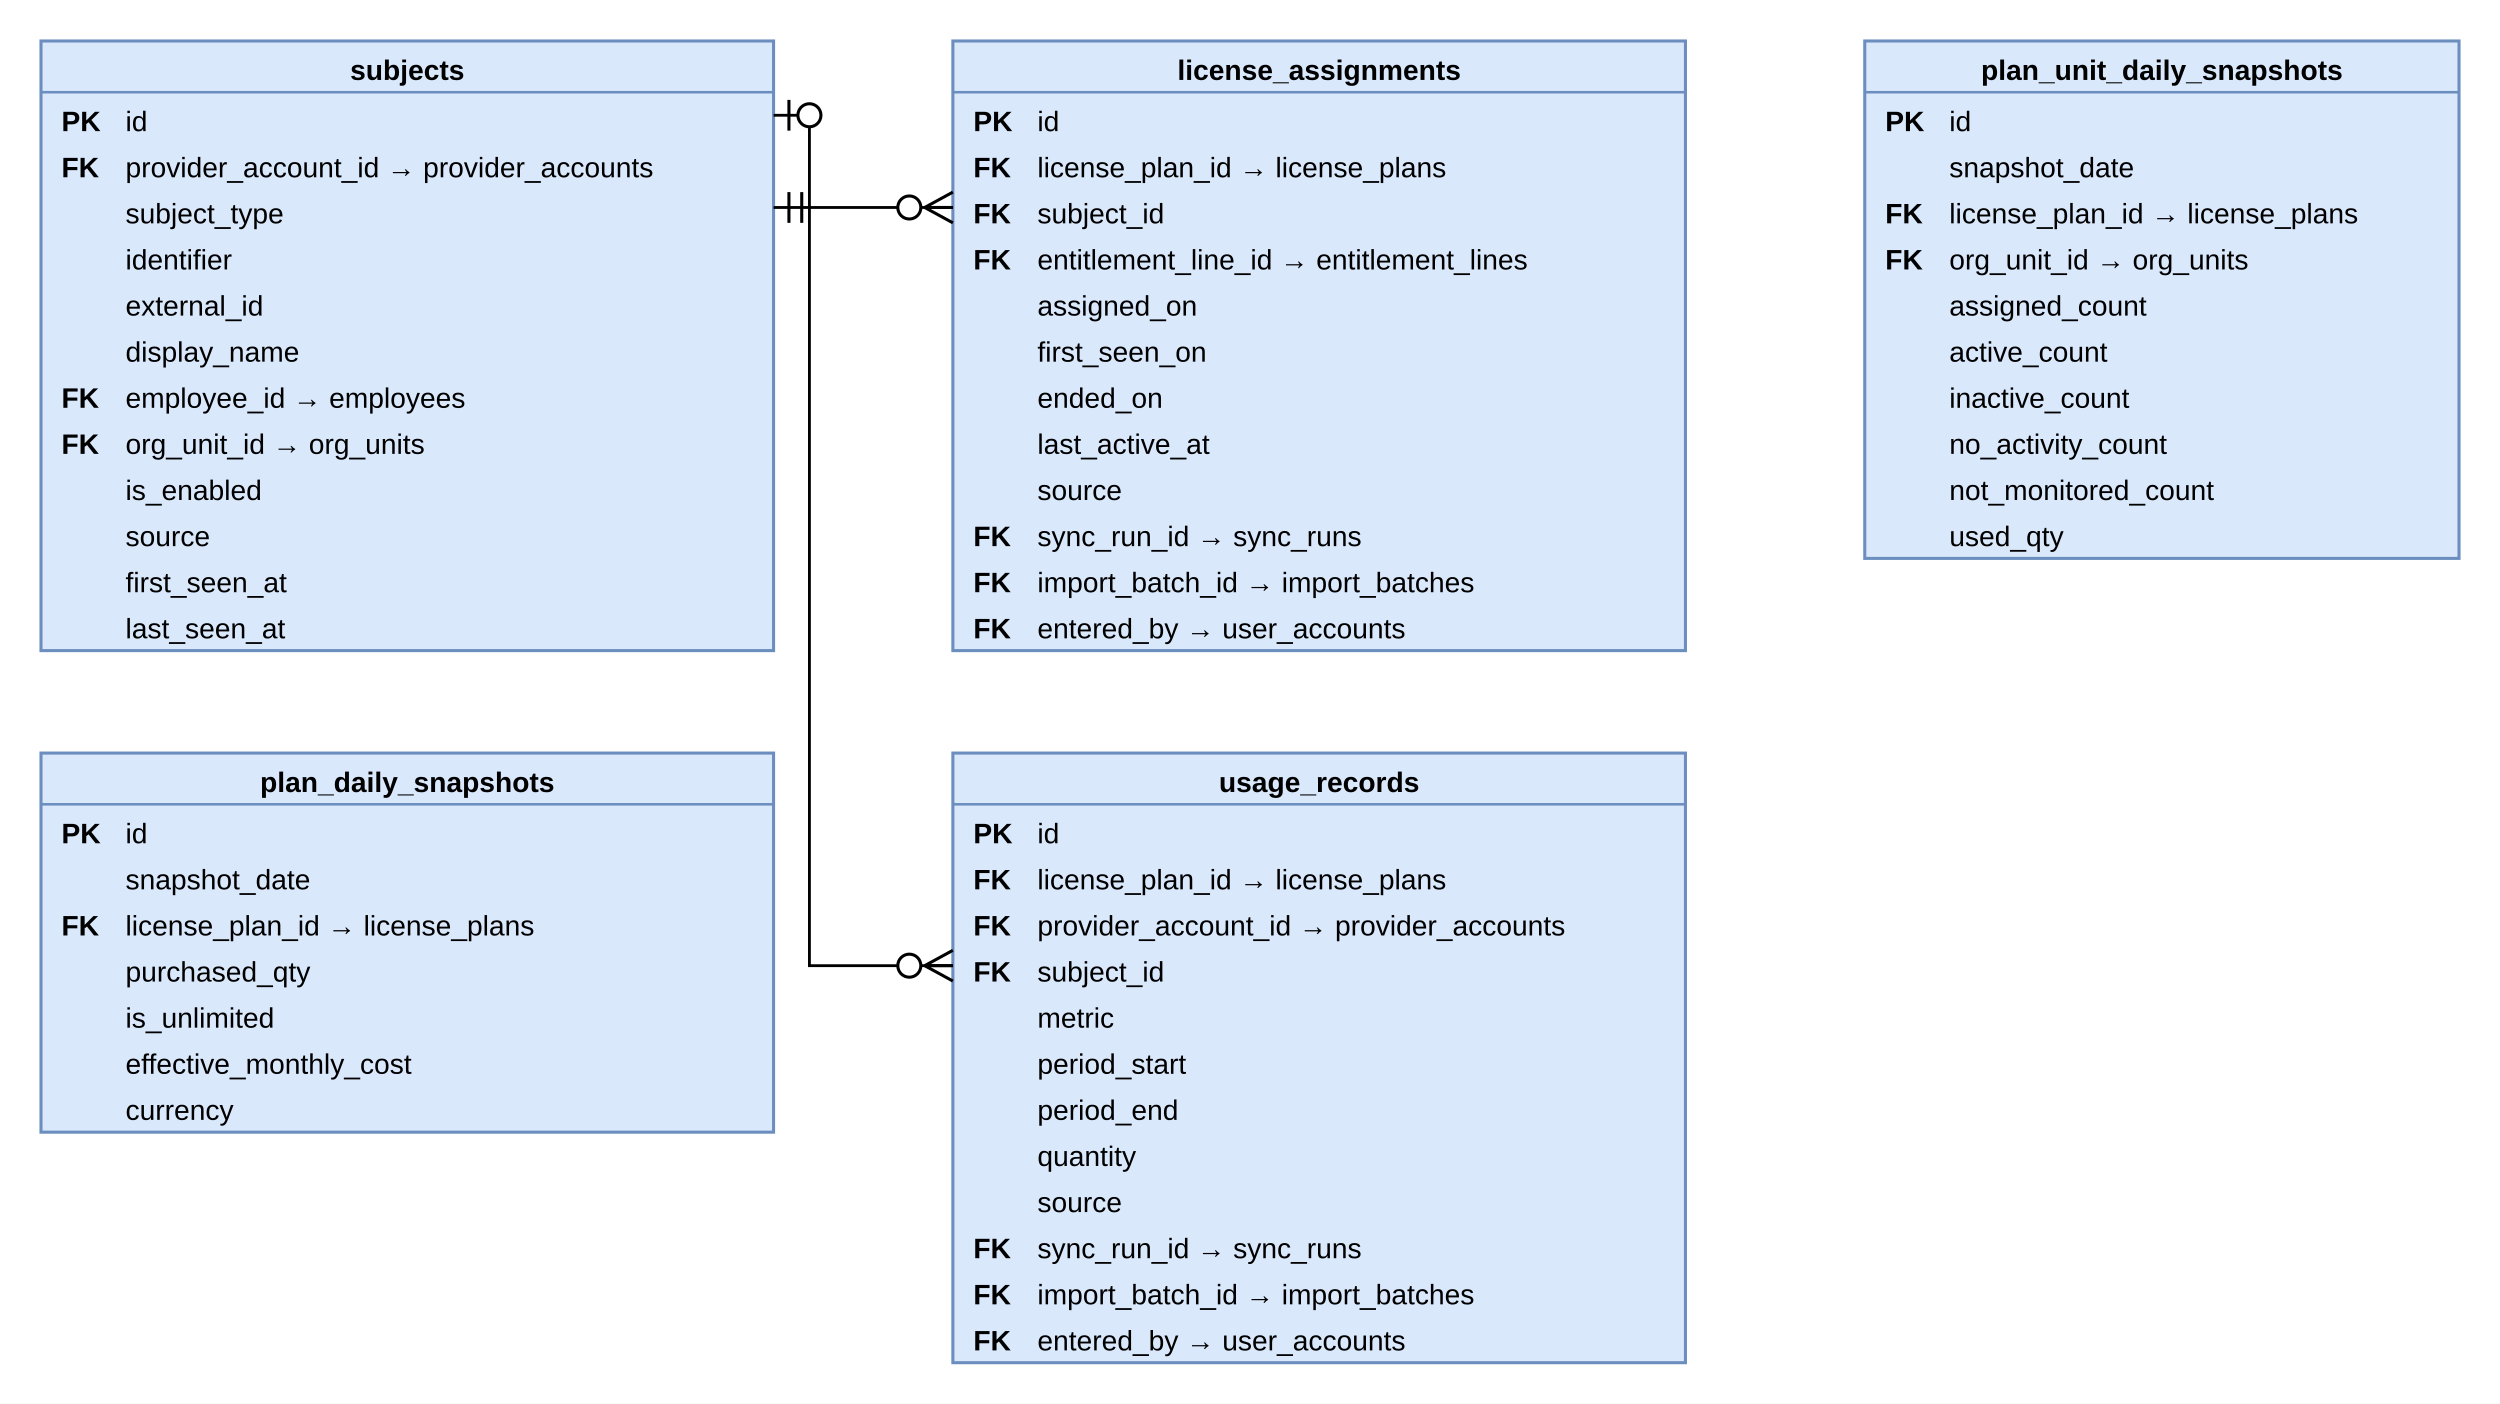
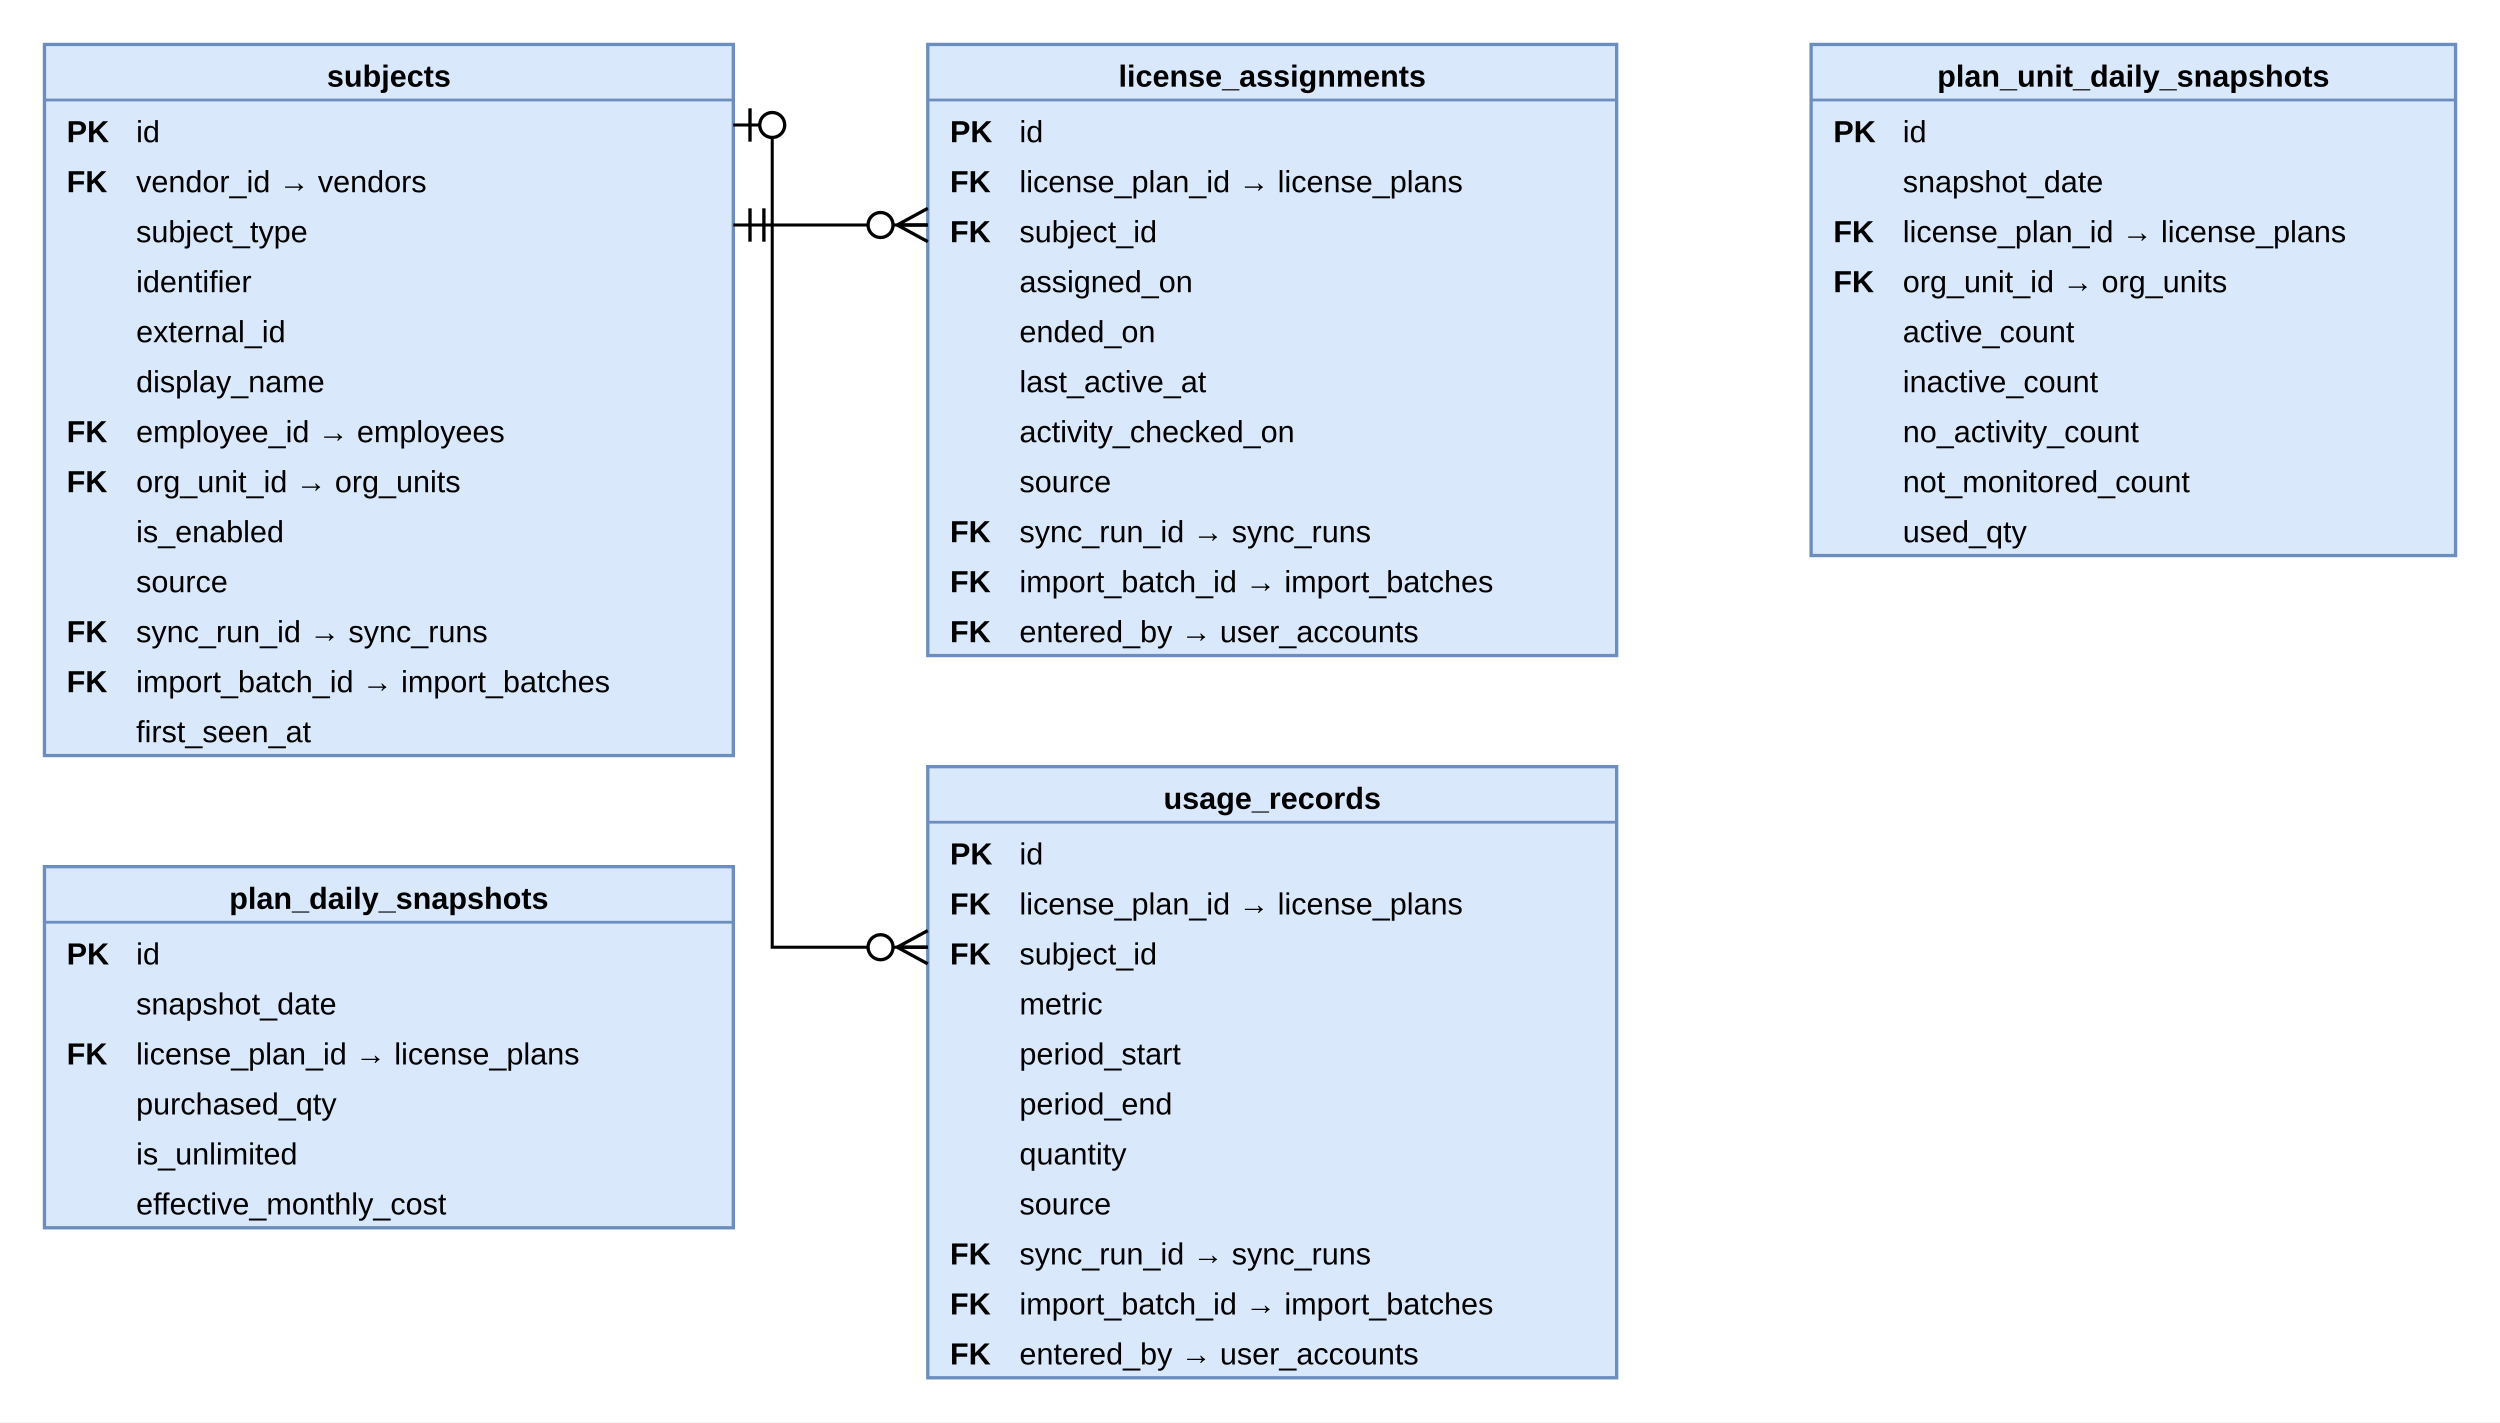
- <svg xmlns="http://www.w3.org/2000/svg" width="976" height="548" viewBox="0 0 976 548" font-family="Liberation Sans, Arial, Helvetica, sans-serif">
+ <svg xmlns="http://www.w3.org/2000/svg" width="900" height="512" viewBox="0 0 900 512" font-family="Liberation Sans, Arial, Helvetica, sans-serif">
  <rect width="100%" height="100%" fill="#ffffff" />
  <g transform="translate(-4.0,-4.0)">
-     <rect x="20" y="20" width="286.0" height="238" fill="#DAE8FC" stroke="#6C8EBF" stroke-width="1.2" />
-     <text x="163.0" y="35.2" font-size="11" fill="#000000" text-anchor="middle" font-weight="bold" xml:space="preserve">subjects</text>
-     <line x1="20" y1="40" x2="306.0" y2="40" stroke="#6C8EBF" stroke-width="1" />
+     <rect x="20" y="20" width="248.0" height="256" fill="#DAE8FC" stroke="#6C8EBF" stroke-width="1.2" />
+     <text x="144.0" y="35.2" font-size="11" fill="#000000" text-anchor="middle" font-weight="bold" xml:space="preserve">subjects</text>
+     <line x1="20" y1="40" x2="268.0" y2="40" stroke="#6C8EBF" stroke-width="1" />
    <text x="28.0" y="55.2" font-size="11" fill="#000000" text-anchor="start" font-weight="bold" xml:space="preserve">PK</text>
    <text x="53.0" y="55.2" font-size="11" fill="#000000" text-anchor="start" xml:space="preserve">id</text>
    <text x="28.0" y="73.2" font-size="11" fill="#000000" text-anchor="start" font-weight="bold" xml:space="preserve">FK</text>
-     <text x="53.0" y="73.2" font-size="11" fill="#000000" text-anchor="start" xml:space="preserve">provider_account_id → provider_accounts</text>
+     <text x="53.0" y="73.2" font-size="11" fill="#000000" text-anchor="start" xml:space="preserve">vendor_id → vendors</text>
    <text x="53.0" y="91.2" font-size="11" fill="#000000" text-anchor="start" xml:space="preserve">subject_type</text>
    <text x="53.0" y="109.2" font-size="11" fill="#000000" text-anchor="start" xml:space="preserve">identifier</text>
    <text x="53.0" y="127.2" font-size="11" fill="#000000" text-anchor="start" xml:space="preserve">external_id</text>
    <text x="53.0" y="145.2" font-size="11" fill="#000000" text-anchor="start" xml:space="preserve">display_name</text>
    <text x="28.0" y="163.2" font-size="11" fill="#000000" text-anchor="start" font-weight="bold" xml:space="preserve">FK</text>
    <text x="53.0" y="163.2" font-size="11" fill="#000000" text-anchor="start" xml:space="preserve">employee_id → employees</text>
    <text x="28.0" y="181.2" font-size="11" fill="#000000" text-anchor="start" font-weight="bold" xml:space="preserve">FK</text>
    <text x="53.0" y="181.2" font-size="11" fill="#000000" text-anchor="start" xml:space="preserve">org_unit_id → org_units</text>
    <text x="53.0" y="199.2" font-size="11" fill="#000000" text-anchor="start" xml:space="preserve">is_enabled</text>
    <text x="53.0" y="217.2" font-size="11" fill="#000000" text-anchor="start" xml:space="preserve">source</text>
-     <text x="53.0" y="235.2" font-size="11" fill="#000000" text-anchor="start" xml:space="preserve">first_seen_at</text>
-     <text x="53.0" y="253.2" font-size="11" fill="#000000" text-anchor="start" xml:space="preserve">last_seen_at</text>
-     <rect x="20" y="298" width="286.0" height="148" fill="#DAE8FC" stroke="#6C8EBF" stroke-width="1.2" />
-     <text x="163.0" y="313.2" font-size="11" fill="#000000" text-anchor="middle" font-weight="bold" xml:space="preserve">plan_daily_snapshots</text>
-     <line x1="20" y1="318" x2="306.0" y2="318" stroke="#6C8EBF" stroke-width="1" />
-     <text x="28.0" y="333.2" font-size="11" fill="#000000" text-anchor="start" font-weight="bold" xml:space="preserve">PK</text>
-     <text x="53.0" y="333.2" font-size="11" fill="#000000" text-anchor="start" xml:space="preserve">id</text>
-     <text x="53.0" y="351.2" font-size="11" fill="#000000" text-anchor="start" xml:space="preserve">snapshot_date</text>
-     <text x="28.0" y="369.2" font-size="11" fill="#000000" text-anchor="start" font-weight="bold" xml:space="preserve">FK</text>
-     <text x="53.0" y="369.2" font-size="11" fill="#000000" text-anchor="start" xml:space="preserve">license_plan_id → license_plans</text>
-     <text x="53.0" y="387.2" font-size="11" fill="#000000" text-anchor="start" xml:space="preserve">purchased_qty</text>
-     <text x="53.0" y="405.2" font-size="11" fill="#000000" text-anchor="start" xml:space="preserve">is_unlimited</text>
-     <text x="53.0" y="423.2" font-size="11" fill="#000000" text-anchor="start" xml:space="preserve">effective_monthly_cost</text>
-     <text x="53.0" y="441.2" font-size="11" fill="#000000" text-anchor="start" xml:space="preserve">currency</text>
-     <rect x="376.0" y="20" width="286.0" height="238" fill="#DAE8FC" stroke="#6C8EBF" stroke-width="1.2" />
-     <text x="519.0" y="35.2" font-size="11" fill="#000000" text-anchor="middle" font-weight="bold" xml:space="preserve">license_assignments</text>
-     <line x1="376.0" y1="40" x2="662.0" y2="40" stroke="#6C8EBF" stroke-width="1" />
-     <text x="384.0" y="55.2" font-size="11" fill="#000000" text-anchor="start" font-weight="bold" xml:space="preserve">PK</text>
-     <text x="409.0" y="55.2" font-size="11" fill="#000000" text-anchor="start" xml:space="preserve">id</text>
-     <text x="384.0" y="73.2" font-size="11" fill="#000000" text-anchor="start" font-weight="bold" xml:space="preserve">FK</text>
-     <text x="409.0" y="73.2" font-size="11" fill="#000000" text-anchor="start" xml:space="preserve">license_plan_id → license_plans</text>
-     <text x="384.0" y="91.2" font-size="11" fill="#000000" text-anchor="start" font-weight="bold" xml:space="preserve">FK</text>
-     <text x="409.0" y="91.2" font-size="11" fill="#000000" text-anchor="start" xml:space="preserve">subject_id</text>
-     <text x="384.0" y="109.2" font-size="11" fill="#000000" text-anchor="start" font-weight="bold" xml:space="preserve">FK</text>
-     <text x="409.0" y="109.2" font-size="11" fill="#000000" text-anchor="start" xml:space="preserve">entitlement_line_id → entitlement_lines</text>
-     <text x="409.0" y="127.2" font-size="11" fill="#000000" text-anchor="start" xml:space="preserve">assigned_on</text>
-     <text x="409.0" y="145.2" font-size="11" fill="#000000" text-anchor="start" xml:space="preserve">first_seen_on</text>
-     <text x="409.0" y="163.2" font-size="11" fill="#000000" text-anchor="start" xml:space="preserve">ended_on</text>
-     <text x="409.0" y="181.2" font-size="11" fill="#000000" text-anchor="start" xml:space="preserve">last_active_at</text>
-     <text x="409.0" y="199.2" font-size="11" fill="#000000" text-anchor="start" xml:space="preserve">source</text>
-     <text x="384.0" y="217.2" font-size="11" fill="#000000" text-anchor="start" font-weight="bold" xml:space="preserve">FK</text>
-     <text x="409.0" y="217.2" font-size="11" fill="#000000" text-anchor="start" xml:space="preserve">sync_run_id → sync_runs</text>
-     <text x="384.0" y="235.2" font-size="11" fill="#000000" text-anchor="start" font-weight="bold" xml:space="preserve">FK</text>
-     <text x="409.0" y="235.2" font-size="11" fill="#000000" text-anchor="start" xml:space="preserve">import_batch_id → import_batches</text>
-     <text x="384.0" y="253.2" font-size="11" fill="#000000" text-anchor="start" font-weight="bold" xml:space="preserve">FK</text>
-     <text x="409.0" y="253.2" font-size="11" fill="#000000" text-anchor="start" xml:space="preserve">entered_by → user_accounts</text>
-     <rect x="376.0" y="298" width="286.0" height="238" fill="#DAE8FC" stroke="#6C8EBF" stroke-width="1.2" />
-     <text x="519.0" y="313.2" font-size="11" fill="#000000" text-anchor="middle" font-weight="bold" xml:space="preserve">usage_records</text>
-     <line x1="376.0" y1="318" x2="662.0" y2="318" stroke="#6C8EBF" stroke-width="1" />
-     <text x="384.0" y="333.2" font-size="11" fill="#000000" text-anchor="start" font-weight="bold" xml:space="preserve">PK</text>
-     <text x="409.0" y="333.2" font-size="11" fill="#000000" text-anchor="start" xml:space="preserve">id</text>
-     <text x="384.0" y="351.2" font-size="11" fill="#000000" text-anchor="start" font-weight="bold" xml:space="preserve">FK</text>
-     <text x="409.0" y="351.2" font-size="11" fill="#000000" text-anchor="start" xml:space="preserve">license_plan_id → license_plans</text>
-     <text x="384.0" y="369.2" font-size="11" fill="#000000" text-anchor="start" font-weight="bold" xml:space="preserve">FK</text>
-     <text x="409.0" y="369.2" font-size="11" fill="#000000" text-anchor="start" xml:space="preserve">provider_account_id → provider_accounts</text>
-     <text x="384.0" y="387.2" font-size="11" fill="#000000" text-anchor="start" font-weight="bold" xml:space="preserve">FK</text>
-     <text x="409.0" y="387.2" font-size="11" fill="#000000" text-anchor="start" xml:space="preserve">subject_id</text>
-     <text x="409.0" y="405.2" font-size="11" fill="#000000" text-anchor="start" xml:space="preserve">metric</text>
-     <text x="409.0" y="423.2" font-size="11" fill="#000000" text-anchor="start" xml:space="preserve">period_start</text>
-     <text x="409.0" y="441.2" font-size="11" fill="#000000" text-anchor="start" xml:space="preserve">period_end</text>
-     <text x="409.0" y="459.2" font-size="11" fill="#000000" text-anchor="start" xml:space="preserve">quantity</text>
-     <text x="409.0" y="477.2" font-size="11" fill="#000000" text-anchor="start" xml:space="preserve">source</text>
-     <text x="384.0" y="495.2" font-size="11" fill="#000000" text-anchor="start" font-weight="bold" xml:space="preserve">FK</text>
-     <text x="409.0" y="495.2" font-size="11" fill="#000000" text-anchor="start" xml:space="preserve">sync_run_id → sync_runs</text>
-     <text x="384.0" y="513.2" font-size="11" fill="#000000" text-anchor="start" font-weight="bold" xml:space="preserve">FK</text>
-     <text x="409.0" y="513.2" font-size="11" fill="#000000" text-anchor="start" xml:space="preserve">import_batch_id → import_batches</text>
-     <text x="384.0" y="531.2" font-size="11" fill="#000000" text-anchor="start" font-weight="bold" xml:space="preserve">FK</text>
-     <text x="409.0" y="531.2" font-size="11" fill="#000000" text-anchor="start" xml:space="preserve">entered_by → user_accounts</text>
-     <rect x="732.0" y="20" width="232.0" height="202" fill="#DAE8FC" stroke="#6C8EBF" stroke-width="1.2" />
-     <text x="848.0" y="35.2" font-size="11" fill="#000000" text-anchor="middle" font-weight="bold" xml:space="preserve">plan_unit_daily_snapshots</text>
-     <line x1="732.0" y1="40" x2="964.0" y2="40" stroke="#6C8EBF" stroke-width="1" />
-     <text x="740.0" y="55.2" font-size="11" fill="#000000" text-anchor="start" font-weight="bold" xml:space="preserve">PK</text>
-     <text x="765.0" y="55.2" font-size="11" fill="#000000" text-anchor="start" xml:space="preserve">id</text>
-     <text x="765.0" y="73.2" font-size="11" fill="#000000" text-anchor="start" xml:space="preserve">snapshot_date</text>
-     <text x="740.0" y="91.2" font-size="11" fill="#000000" text-anchor="start" font-weight="bold" xml:space="preserve">FK</text>
-     <text x="765.0" y="91.2" font-size="11" fill="#000000" text-anchor="start" xml:space="preserve">license_plan_id → license_plans</text>
-     <text x="740.0" y="109.2" font-size="11" fill="#000000" text-anchor="start" font-weight="bold" xml:space="preserve">FK</text>
-     <text x="765.0" y="109.2" font-size="11" fill="#000000" text-anchor="start" xml:space="preserve">org_unit_id → org_units</text>
-     <text x="765.0" y="127.2" font-size="11" fill="#000000" text-anchor="start" xml:space="preserve">assigned_count</text>
-     <text x="765.0" y="145.2" font-size="11" fill="#000000" text-anchor="start" xml:space="preserve">active_count</text>
-     <text x="765.0" y="163.2" font-size="11" fill="#000000" text-anchor="start" xml:space="preserve">inactive_count</text>
-     <text x="765.0" y="181.2" font-size="11" fill="#000000" text-anchor="start" xml:space="preserve">no_activity_count</text>
-     <text x="765.0" y="199.2" font-size="11" fill="#000000" text-anchor="start" xml:space="preserve">not_monitored_count</text>
-     <text x="765.0" y="217.2" font-size="11" fill="#000000" text-anchor="start" xml:space="preserve">used_qty</text>
-     <path d="M306.0,49.0 L320.0,49.0 L320.0,381.0 L376.0,381.0" fill="none" stroke="#000000" stroke-width="1.1" />
-     <path d="M365.0,381.0 L376.0,387.0 M365.0,381.0 L376.0,375.0 M365.0,381.0 L376.0,381.0" fill="none" stroke="#000000" stroke-width="1.2" />
-     <circle cx="359.0" cy="381.0" r="4.5" fill="#fff" stroke="#000000" stroke-width="1.2" />
-     <path d="M312.0,43.0 L312.0,55.0" stroke="#000000" stroke-width="1.2" />
-     <circle cx="320.0" cy="49.0" r="4.5" fill="#fff" stroke="#000000" stroke-width="1.2" />
-     <path d="M306.0,85.0 L376.0,85.0" fill="none" stroke="#000000" stroke-width="1.1" />
-     <path d="M365.0,85.0 L376.0,91.0 M365.0,85.0 L376.0,79.0 M365.0,85.0 L376.0,85.0" fill="none" stroke="#000000" stroke-width="1.2" />
-     <circle cx="359.0" cy="85.0" r="4.5" fill="#fff" stroke="#000000" stroke-width="1.2" />
-     <path d="M312.0,79.0 L312.0,91.0" stroke="#000000" stroke-width="1.2" />
-     <path d="M317.0,79.0 L317.0,91.0" stroke="#000000" stroke-width="1.2" />
+     <text x="28.0" y="235.2" font-size="11" fill="#000000" text-anchor="start" font-weight="bold" xml:space="preserve">FK</text>
+     <text x="53.0" y="235.2" font-size="11" fill="#000000" text-anchor="start" xml:space="preserve">sync_run_id → sync_runs</text>
+     <text x="28.0" y="253.2" font-size="11" fill="#000000" text-anchor="start" font-weight="bold" xml:space="preserve">FK</text>
+     <text x="53.0" y="253.2" font-size="11" fill="#000000" text-anchor="start" xml:space="preserve">import_batch_id → import_batches</text>
+     <text x="53.0" y="271.2" font-size="11" fill="#000000" text-anchor="start" xml:space="preserve">first_seen_at</text>
+     <rect x="20" y="316" width="248.0" height="130" fill="#DAE8FC" stroke="#6C8EBF" stroke-width="1.2" />
+     <text x="144.0" y="331.2" font-size="11" fill="#000000" text-anchor="middle" font-weight="bold" xml:space="preserve">plan_daily_snapshots</text>
+     <line x1="20" y1="336" x2="268.0" y2="336" stroke="#6C8EBF" stroke-width="1" />
+     <text x="28.0" y="351.2" font-size="11" fill="#000000" text-anchor="start" font-weight="bold" xml:space="preserve">PK</text>
+     <text x="53.0" y="351.2" font-size="11" fill="#000000" text-anchor="start" xml:space="preserve">id</text>
+     <text x="53.0" y="369.2" font-size="11" fill="#000000" text-anchor="start" xml:space="preserve">snapshot_date</text>
+     <text x="28.0" y="387.2" font-size="11" fill="#000000" text-anchor="start" font-weight="bold" xml:space="preserve">FK</text>
+     <text x="53.0" y="387.2" font-size="11" fill="#000000" text-anchor="start" xml:space="preserve">license_plan_id → license_plans</text>
+     <text x="53.0" y="405.2" font-size="11" fill="#000000" text-anchor="start" xml:space="preserve">purchased_qty</text>
+     <text x="53.0" y="423.2" font-size="11" fill="#000000" text-anchor="start" xml:space="preserve">is_unlimited</text>
+     <text x="53.0" y="441.2" font-size="11" fill="#000000" text-anchor="start" xml:space="preserve">effective_monthly_cost</text>
+     <rect x="338.0" y="20" width="248.0" height="220" fill="#DAE8FC" stroke="#6C8EBF" stroke-width="1.2" />
+     <text x="462.0" y="35.2" font-size="11" fill="#000000" text-anchor="middle" font-weight="bold" xml:space="preserve">license_assignments</text>
+     <line x1="338.0" y1="40" x2="586.0" y2="40" stroke="#6C8EBF" stroke-width="1" />
+     <text x="346.0" y="55.2" font-size="11" fill="#000000" text-anchor="start" font-weight="bold" xml:space="preserve">PK</text>
+     <text x="371.0" y="55.2" font-size="11" fill="#000000" text-anchor="start" xml:space="preserve">id</text>
+     <text x="346.0" y="73.2" font-size="11" fill="#000000" text-anchor="start" font-weight="bold" xml:space="preserve">FK</text>
+     <text x="371.0" y="73.2" font-size="11" fill="#000000" text-anchor="start" xml:space="preserve">license_plan_id → license_plans</text>
+     <text x="346.0" y="91.2" font-size="11" fill="#000000" text-anchor="start" font-weight="bold" xml:space="preserve">FK</text>
+     <text x="371.0" y="91.2" font-size="11" fill="#000000" text-anchor="start" xml:space="preserve">subject_id</text>
+     <text x="371.0" y="109.2" font-size="11" fill="#000000" text-anchor="start" xml:space="preserve">assigned_on</text>
+     <text x="371.0" y="127.2" font-size="11" fill="#000000" text-anchor="start" xml:space="preserve">ended_on</text>
+     <text x="371.0" y="145.2" font-size="11" fill="#000000" text-anchor="start" xml:space="preserve">last_active_at</text>
+     <text x="371.0" y="163.2" font-size="11" fill="#000000" text-anchor="start" xml:space="preserve">activity_checked_on</text>
+     <text x="371.0" y="181.2" font-size="11" fill="#000000" text-anchor="start" xml:space="preserve">source</text>
+     <text x="346.0" y="199.2" font-size="11" fill="#000000" text-anchor="start" font-weight="bold" xml:space="preserve">FK</text>
+     <text x="371.0" y="199.2" font-size="11" fill="#000000" text-anchor="start" xml:space="preserve">sync_run_id → sync_runs</text>
+     <text x="346.0" y="217.2" font-size="11" fill="#000000" text-anchor="start" font-weight="bold" xml:space="preserve">FK</text>
+     <text x="371.0" y="217.2" font-size="11" fill="#000000" text-anchor="start" xml:space="preserve">import_batch_id → import_batches</text>
+     <text x="346.0" y="235.2" font-size="11" fill="#000000" text-anchor="start" font-weight="bold" xml:space="preserve">FK</text>
+     <text x="371.0" y="235.2" font-size="11" fill="#000000" text-anchor="start" xml:space="preserve">entered_by → user_accounts</text>
+     <rect x="338.0" y="280" width="248.0" height="220" fill="#DAE8FC" stroke="#6C8EBF" stroke-width="1.2" />
+     <text x="462.0" y="295.2" font-size="11" fill="#000000" text-anchor="middle" font-weight="bold" xml:space="preserve">usage_records</text>
+     <line x1="338.0" y1="300" x2="586.0" y2="300" stroke="#6C8EBF" stroke-width="1" />
+     <text x="346.0" y="315.2" font-size="11" fill="#000000" text-anchor="start" font-weight="bold" xml:space="preserve">PK</text>
+     <text x="371.0" y="315.2" font-size="11" fill="#000000" text-anchor="start" xml:space="preserve">id</text>
+     <text x="346.0" y="333.2" font-size="11" fill="#000000" text-anchor="start" font-weight="bold" xml:space="preserve">FK</text>
+     <text x="371.0" y="333.2" font-size="11" fill="#000000" text-anchor="start" xml:space="preserve">license_plan_id → license_plans</text>
+     <text x="346.0" y="351.2" font-size="11" fill="#000000" text-anchor="start" font-weight="bold" xml:space="preserve">FK</text>
+     <text x="371.0" y="351.2" font-size="11" fill="#000000" text-anchor="start" xml:space="preserve">subject_id</text>
+     <text x="371.0" y="369.2" font-size="11" fill="#000000" text-anchor="start" xml:space="preserve">metric</text>
+     <text x="371.0" y="387.2" font-size="11" fill="#000000" text-anchor="start" xml:space="preserve">period_start</text>
+     <text x="371.0" y="405.2" font-size="11" fill="#000000" text-anchor="start" xml:space="preserve">period_end</text>
+     <text x="371.0" y="423.2" font-size="11" fill="#000000" text-anchor="start" xml:space="preserve">quantity</text>
+     <text x="371.0" y="441.2" font-size="11" fill="#000000" text-anchor="start" xml:space="preserve">source</text>
+     <text x="346.0" y="459.2" font-size="11" fill="#000000" text-anchor="start" font-weight="bold" xml:space="preserve">FK</text>
+     <text x="371.0" y="459.2" font-size="11" fill="#000000" text-anchor="start" xml:space="preserve">sync_run_id → sync_runs</text>
+     <text x="346.0" y="477.2" font-size="11" fill="#000000" text-anchor="start" font-weight="bold" xml:space="preserve">FK</text>
+     <text x="371.0" y="477.2" font-size="11" fill="#000000" text-anchor="start" xml:space="preserve">import_batch_id → import_batches</text>
+     <text x="346.0" y="495.2" font-size="11" fill="#000000" text-anchor="start" font-weight="bold" xml:space="preserve">FK</text>
+     <text x="371.0" y="495.2" font-size="11" fill="#000000" text-anchor="start" xml:space="preserve">entered_by → user_accounts</text>
+     <rect x="656.0" y="20" width="232.0" height="184" fill="#DAE8FC" stroke="#6C8EBF" stroke-width="1.2" />
+     <text x="772.0" y="35.2" font-size="11" fill="#000000" text-anchor="middle" font-weight="bold" xml:space="preserve">plan_unit_daily_snapshots</text>
+     <line x1="656.0" y1="40" x2="888.0" y2="40" stroke="#6C8EBF" stroke-width="1" />
+     <text x="664.0" y="55.2" font-size="11" fill="#000000" text-anchor="start" font-weight="bold" xml:space="preserve">PK</text>
+     <text x="689.0" y="55.2" font-size="11" fill="#000000" text-anchor="start" xml:space="preserve">id</text>
+     <text x="689.0" y="73.2" font-size="11" fill="#000000" text-anchor="start" xml:space="preserve">snapshot_date</text>
+     <text x="664.0" y="91.2" font-size="11" fill="#000000" text-anchor="start" font-weight="bold" xml:space="preserve">FK</text>
+     <text x="689.0" y="91.2" font-size="11" fill="#000000" text-anchor="start" xml:space="preserve">license_plan_id → license_plans</text>
+     <text x="664.0" y="109.2" font-size="11" fill="#000000" text-anchor="start" font-weight="bold" xml:space="preserve">FK</text>
+     <text x="689.0" y="109.2" font-size="11" fill="#000000" text-anchor="start" xml:space="preserve">org_unit_id → org_units</text>
+     <text x="689.0" y="127.2" font-size="11" fill="#000000" text-anchor="start" xml:space="preserve">active_count</text>
+     <text x="689.0" y="145.2" font-size="11" fill="#000000" text-anchor="start" xml:space="preserve">inactive_count</text>
+     <text x="689.0" y="163.2" font-size="11" fill="#000000" text-anchor="start" xml:space="preserve">no_activity_count</text>
+     <text x="689.0" y="181.2" font-size="11" fill="#000000" text-anchor="start" xml:space="preserve">not_monitored_count</text>
+     <text x="689.0" y="199.2" font-size="11" fill="#000000" text-anchor="start" xml:space="preserve">used_qty</text>
+     <path d="M268.0,49.0 L282.0,49.0 L282.0,345.0 L338.0,345.0" fill="none" stroke="#000000" stroke-width="1.1" />
+     <path d="M327.0,345.0 L338.0,351.0 M327.0,345.0 L338.0,339.0 M327.0,345.0 L338.0,345.0" fill="none" stroke="#000000" stroke-width="1.2" />
+     <circle cx="321.0" cy="345.0" r="4.5" fill="#fff" stroke="#000000" stroke-width="1.2" />
+     <path d="M274.0,43.0 L274.0,55.0" stroke="#000000" stroke-width="1.2" />
+     <circle cx="282.0" cy="49.0" r="4.5" fill="#fff" stroke="#000000" stroke-width="1.2" />
+     <path d="M268.0,85.0 L338.0,85.0" fill="none" stroke="#000000" stroke-width="1.1" />
+     <path d="M327.0,85.0 L338.0,91.0 M327.0,85.0 L338.0,79.0 M327.0,85.0 L338.0,85.0" fill="none" stroke="#000000" stroke-width="1.2" />
+     <circle cx="321.0" cy="85.0" r="4.5" fill="#fff" stroke="#000000" stroke-width="1.2" />
+     <path d="M274.0,79.0 L274.0,91.0" stroke="#000000" stroke-width="1.2" />
+     <path d="M279.0,79.0 L279.0,91.0" stroke="#000000" stroke-width="1.2" />
  </g>
</svg>
